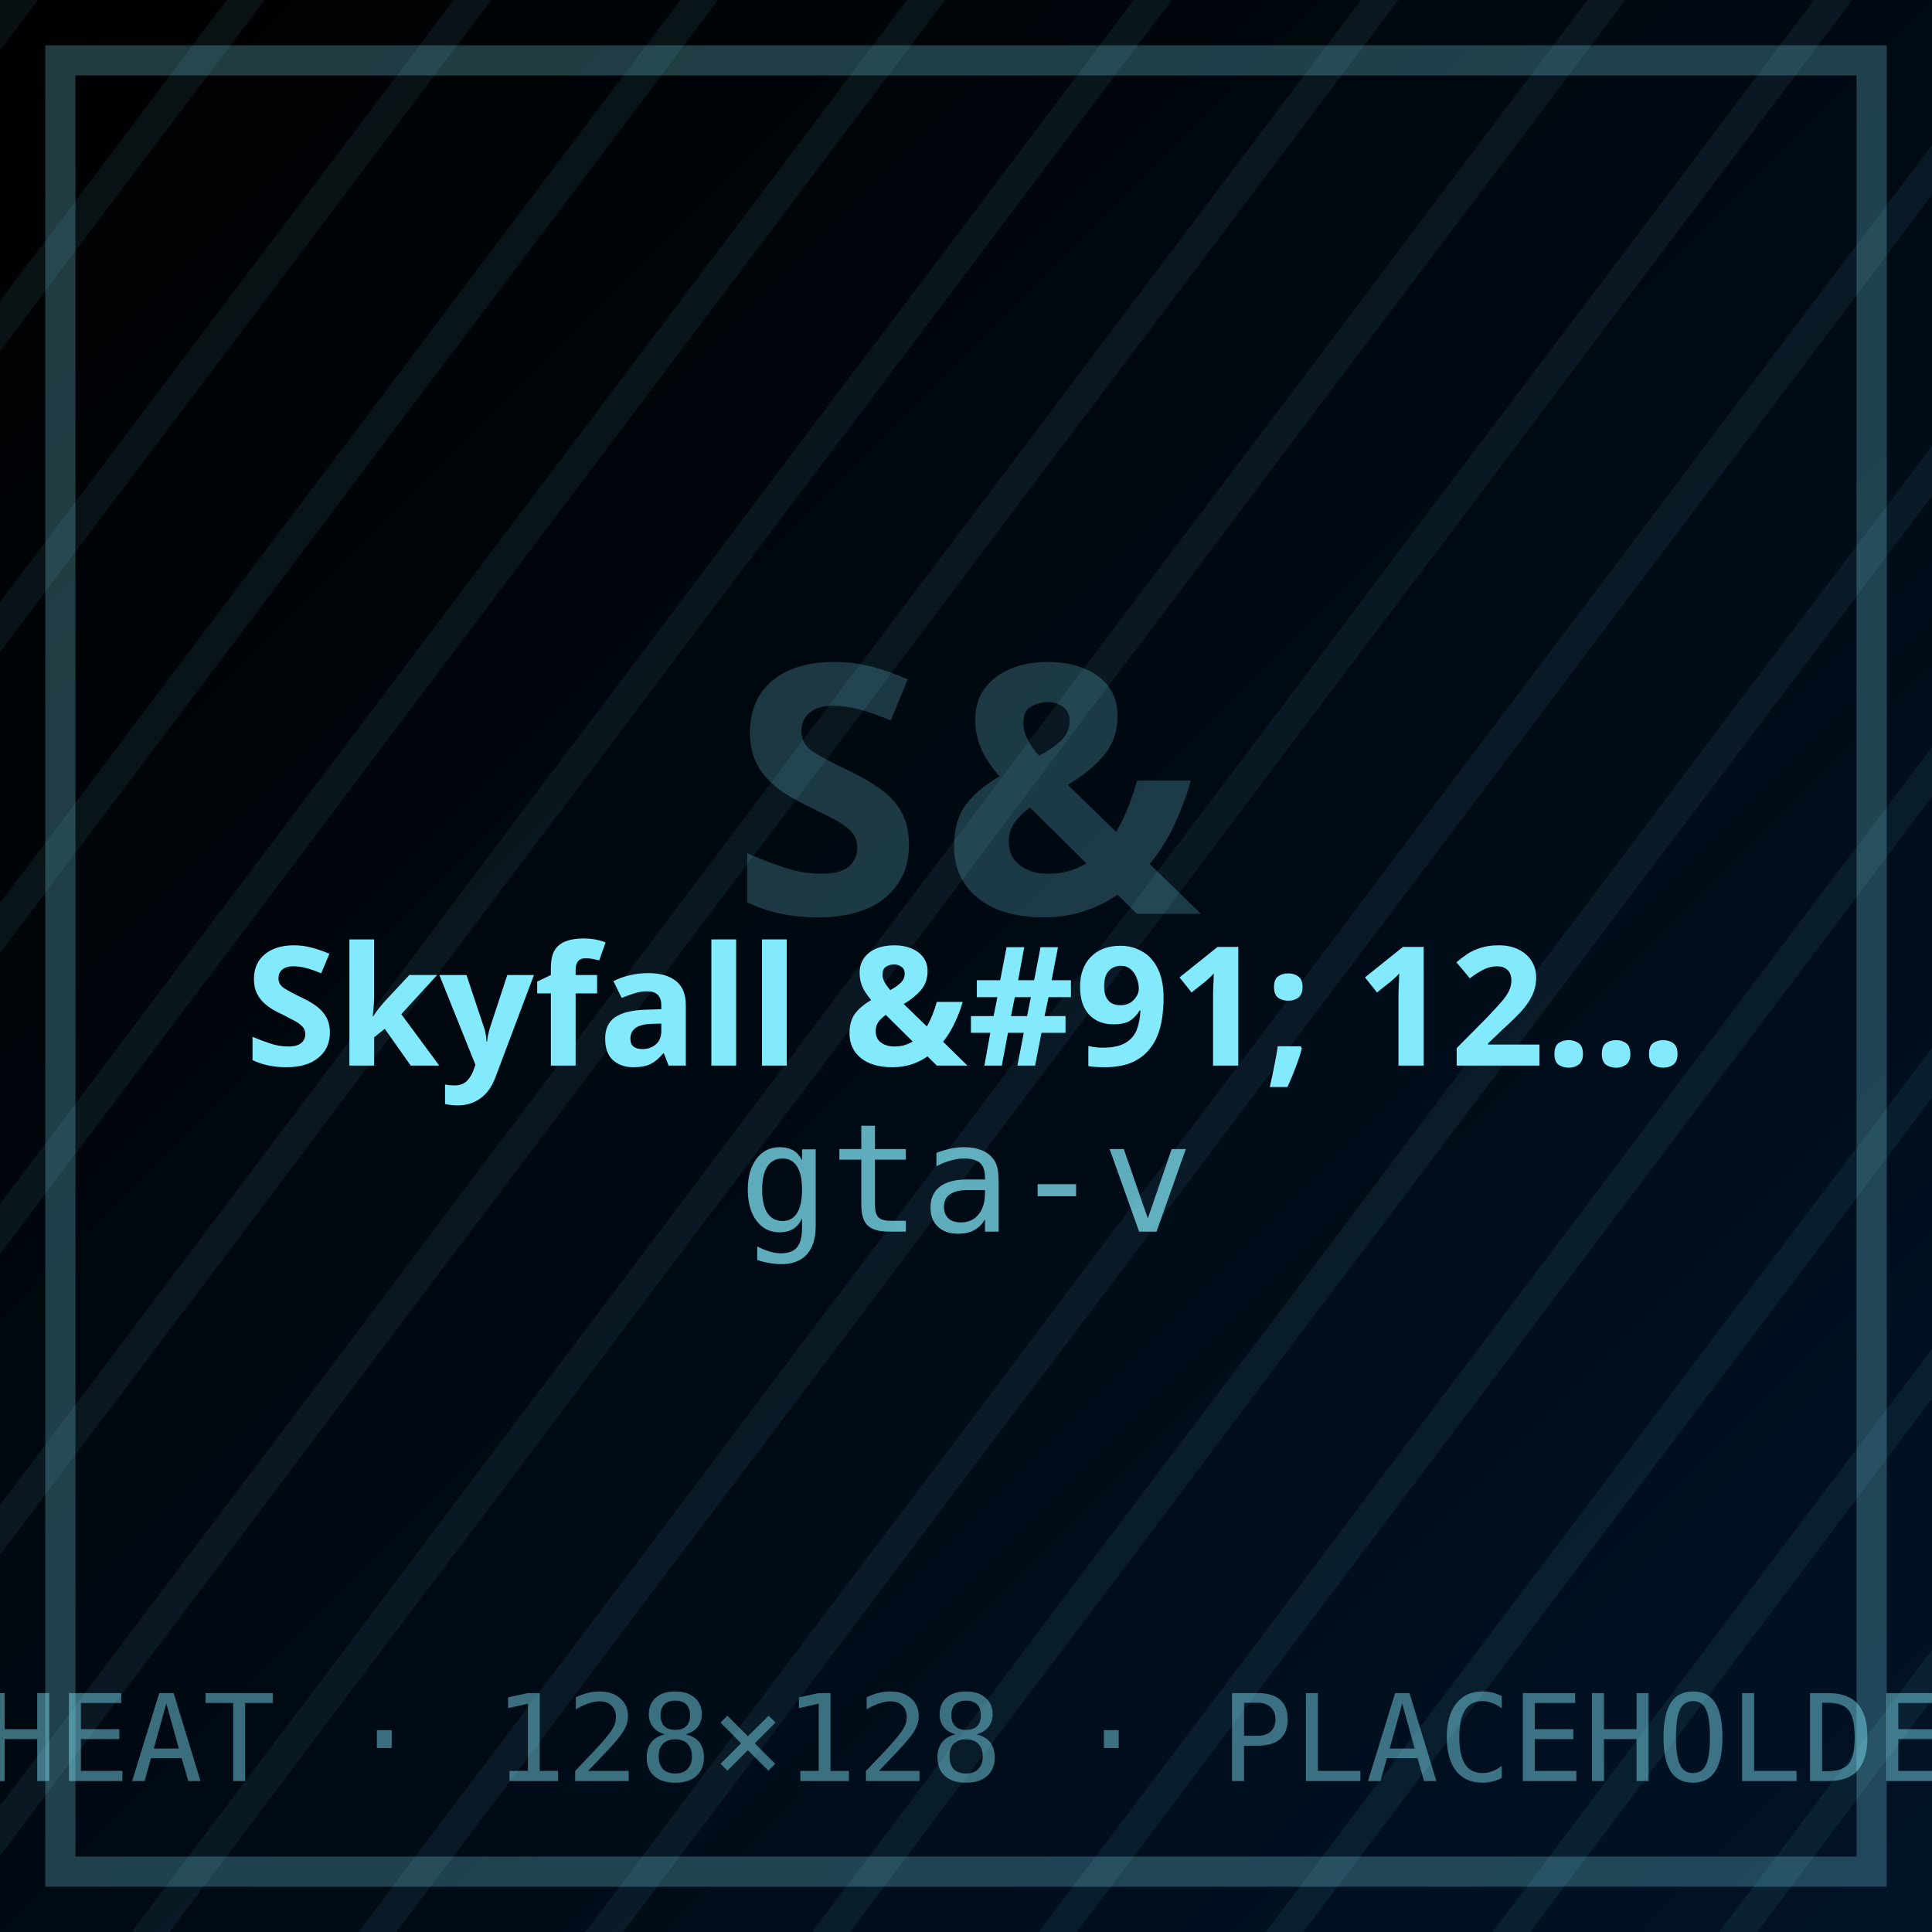
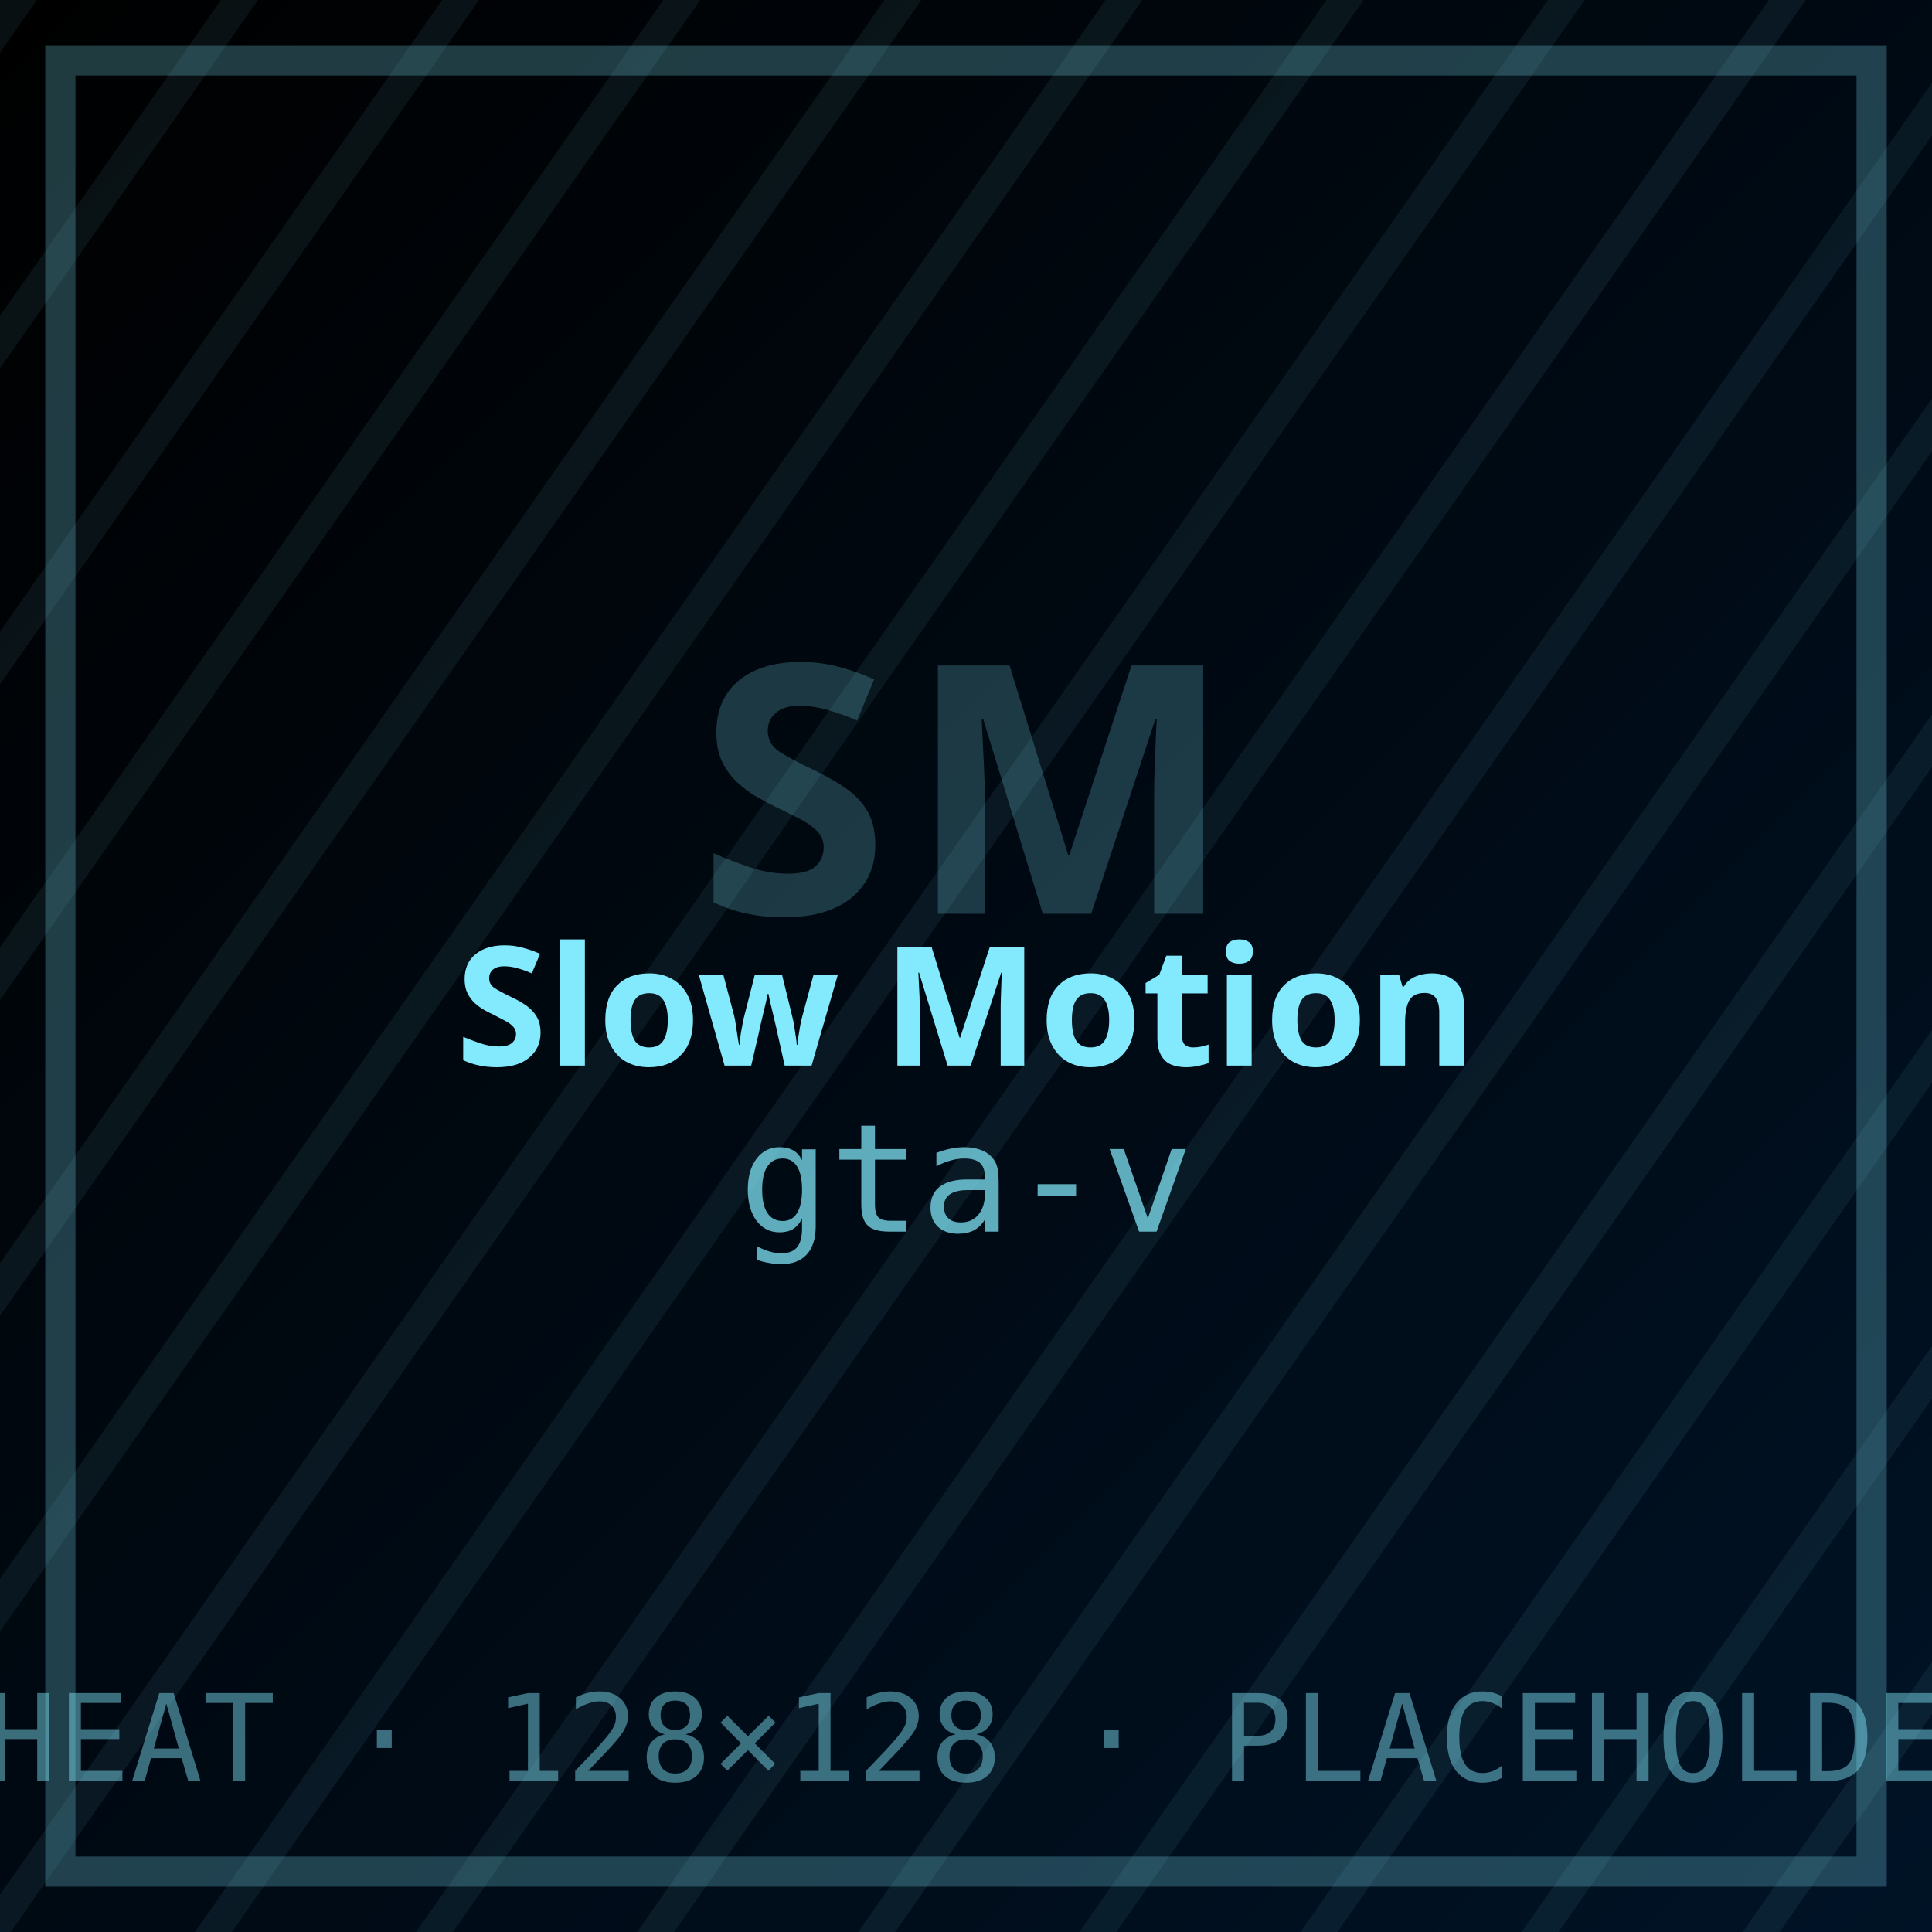
- <svg xmlns="http://www.w3.org/2000/svg" width="128" height="128" viewBox="0 0 128 128" role="img" aria-label="Skyfall &amp;#91; 12 &amp;#93; — placeholder image">
+ <svg xmlns="http://www.w3.org/2000/svg" width="128" height="128" viewBox="0 0 128 128" role="img" aria-label="Slow Motion — placeholder image">
  <defs>
    <linearGradient id="g" x1="0" y1="0" x2="1" y2="1">
      <stop offset="0" stop-color="#000000" />
      <stop offset="1" stop-color="#001326" />
    </linearGradient>
-     <pattern id="p" width="12" height="12" patternUnits="userSpaceOnUse" patternTransform="rotate(37)">
+     <pattern id="p" width="12" height="12" patternUnits="userSpaceOnUse" patternTransform="rotate(35)">
      <rect width="2" height="12" fill="#83eafd" opacity="0.07" />
    </pattern>
  </defs>
  <rect width="128" height="128" fill="url(#g)" />
  <rect width="128" height="128" fill="url(#p)" />
  <rect x="4" y="4" width="120" height="120" fill="none" stroke="#83eafd" stroke-opacity="0.25" stroke-width="2" />
-   <text x="64" y="60.544" text-anchor="middle" font-family="ui-sans-serif,system-ui,sans-serif" font-weight="800" font-size="23.04" fill="#83eafd" fill-opacity="0.22" letter-spacing="1.152">S&amp;</text>
-   <text x="64" y="70.6" text-anchor="middle" font-family="ui-sans-serif,system-ui,sans-serif" font-weight="700" font-size="11" fill="#83eafd">Skyfall &amp;#91; 12…</text>
+   <text x="64" y="60.544" text-anchor="middle" font-family="ui-sans-serif,system-ui,sans-serif" font-weight="800" font-size="23.04" fill="#83eafd" fill-opacity="0.22" letter-spacing="1.152">SM</text>
+   <text x="64" y="70.6" text-anchor="middle" font-family="ui-sans-serif,system-ui,sans-serif" font-weight="700" font-size="11" fill="#83eafd">Slow Motion</text>
  <text x="64" y="81.6" text-anchor="middle" font-family="ui-monospace,SFMono-Regular,monospace" font-size="10" fill="#83eafd" fill-opacity="0.72">gta-v</text>
  <text x="64" y="118" text-anchor="middle" font-family="ui-monospace,SFMono-Regular,monospace" font-size="8" fill="#83eafd" fill-opacity="0.45">CHEAT · 128×128 · PLACEHOLDER</text>
</svg>
